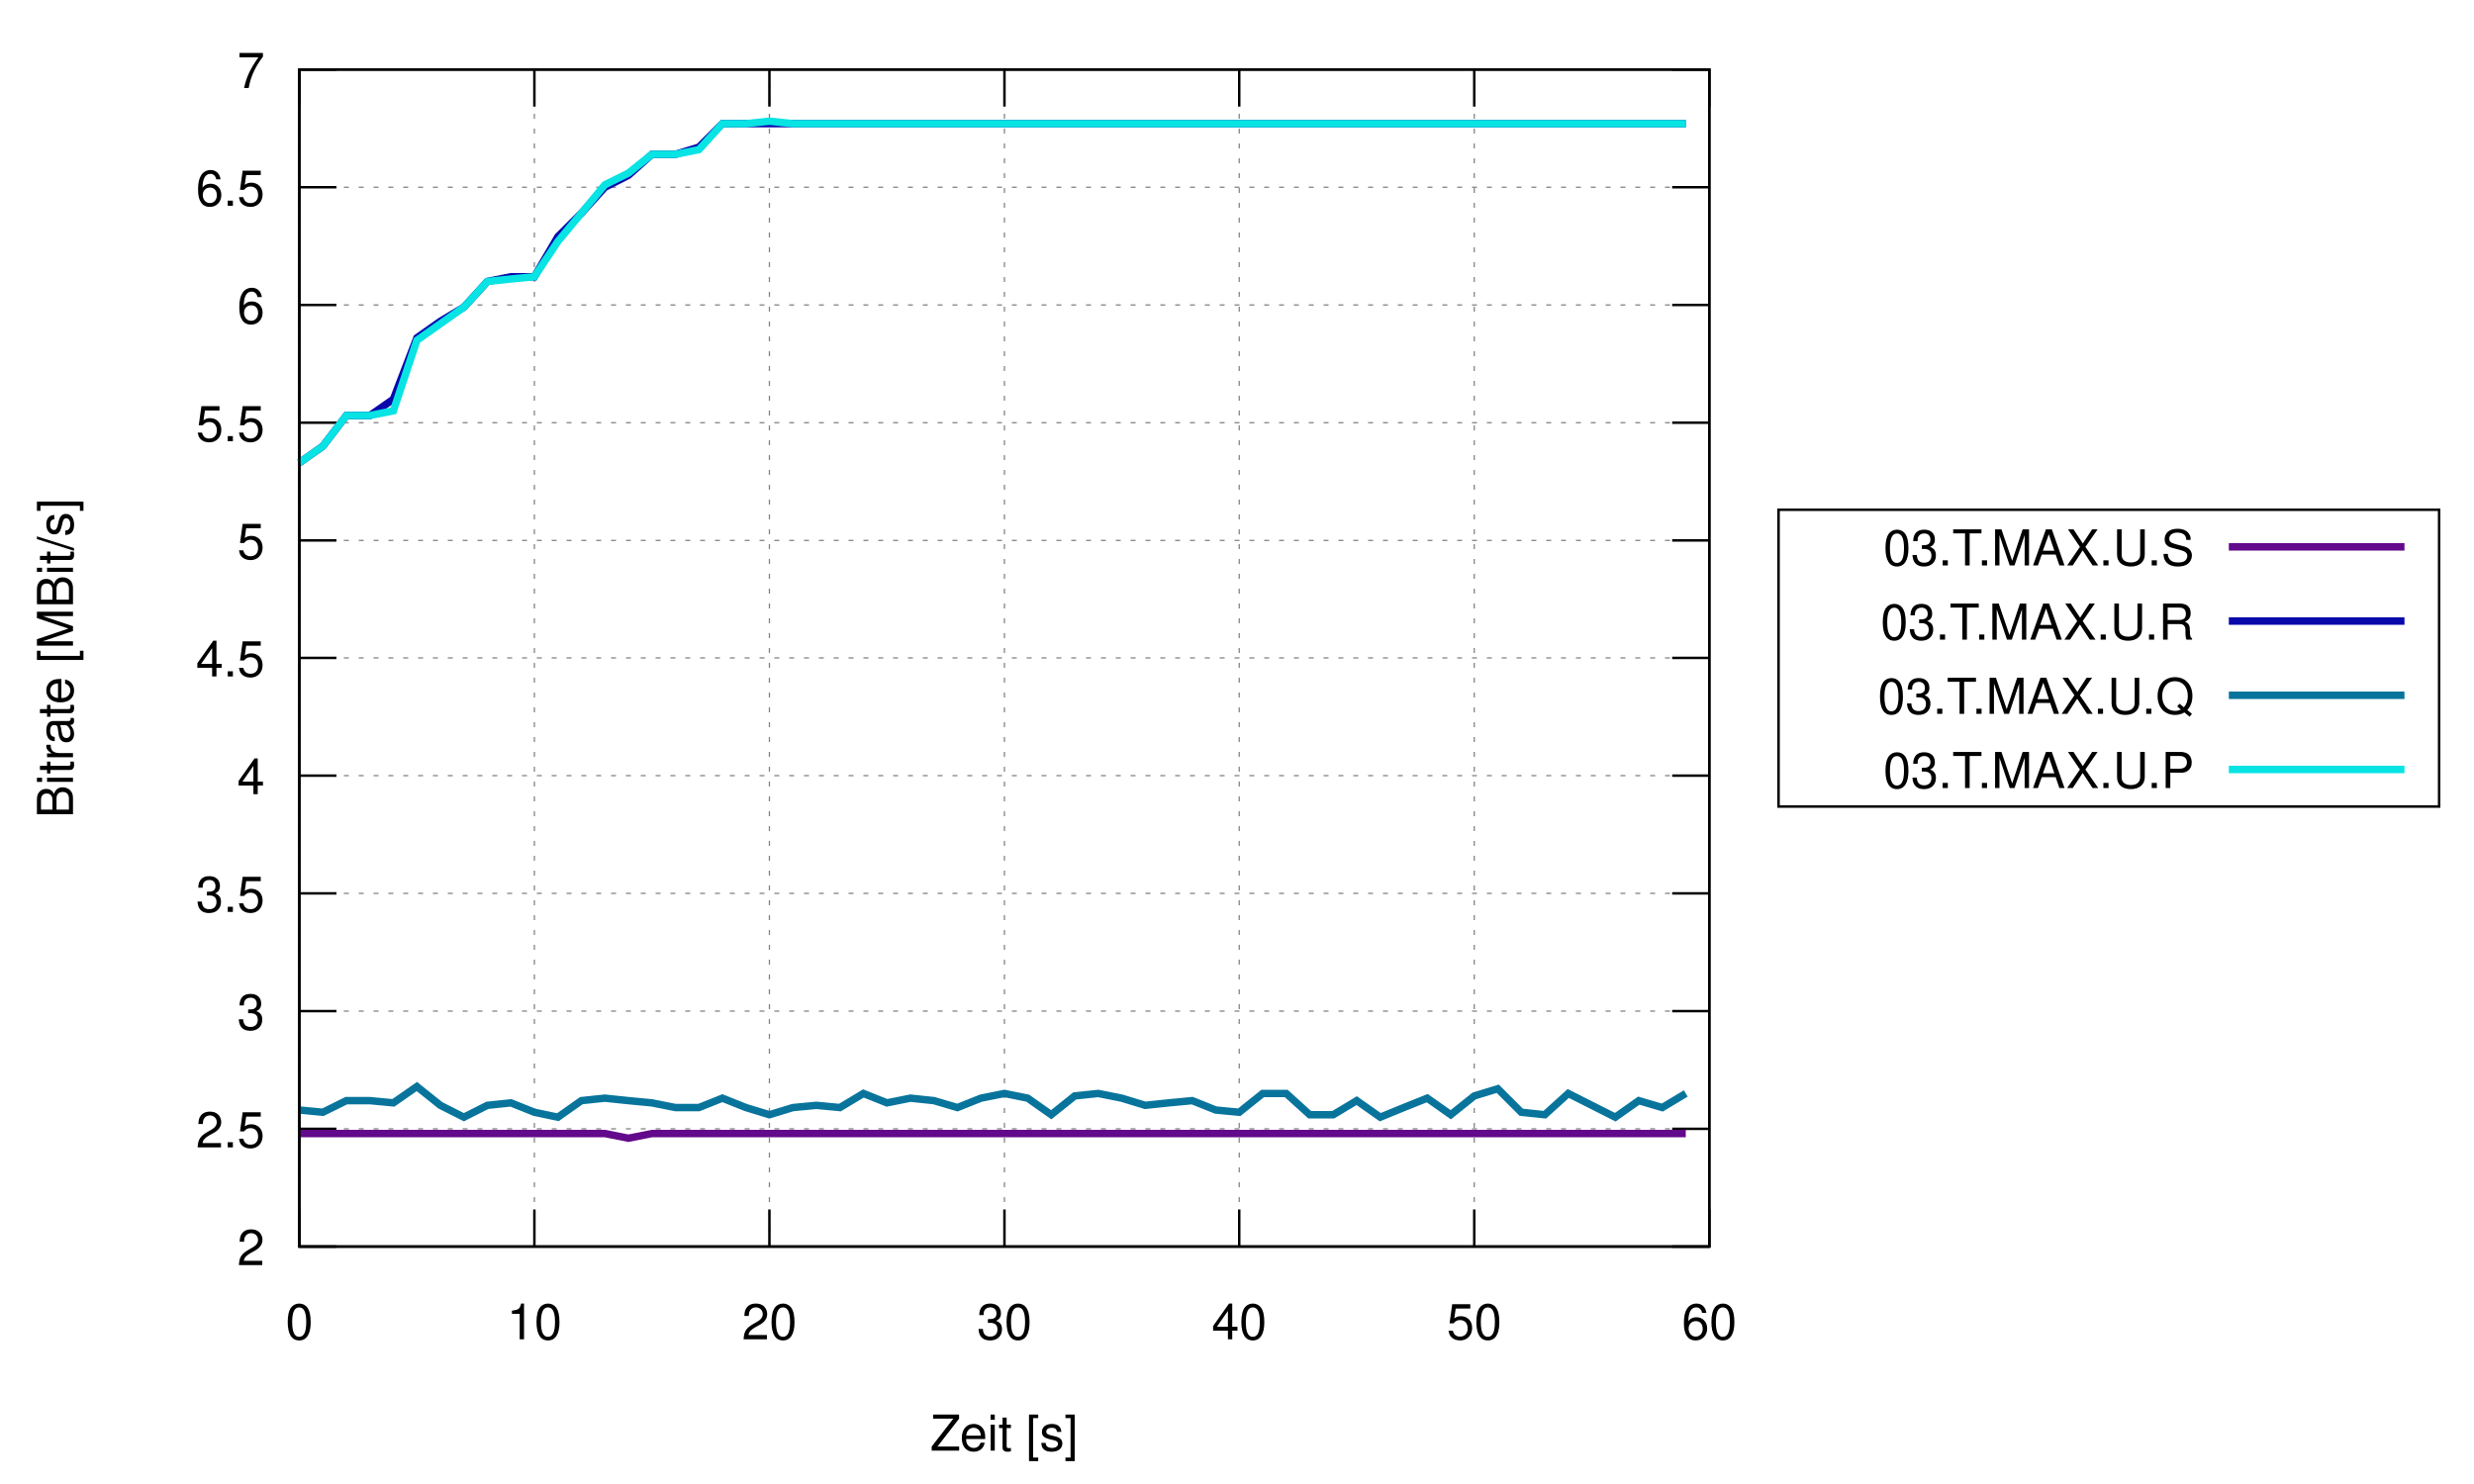
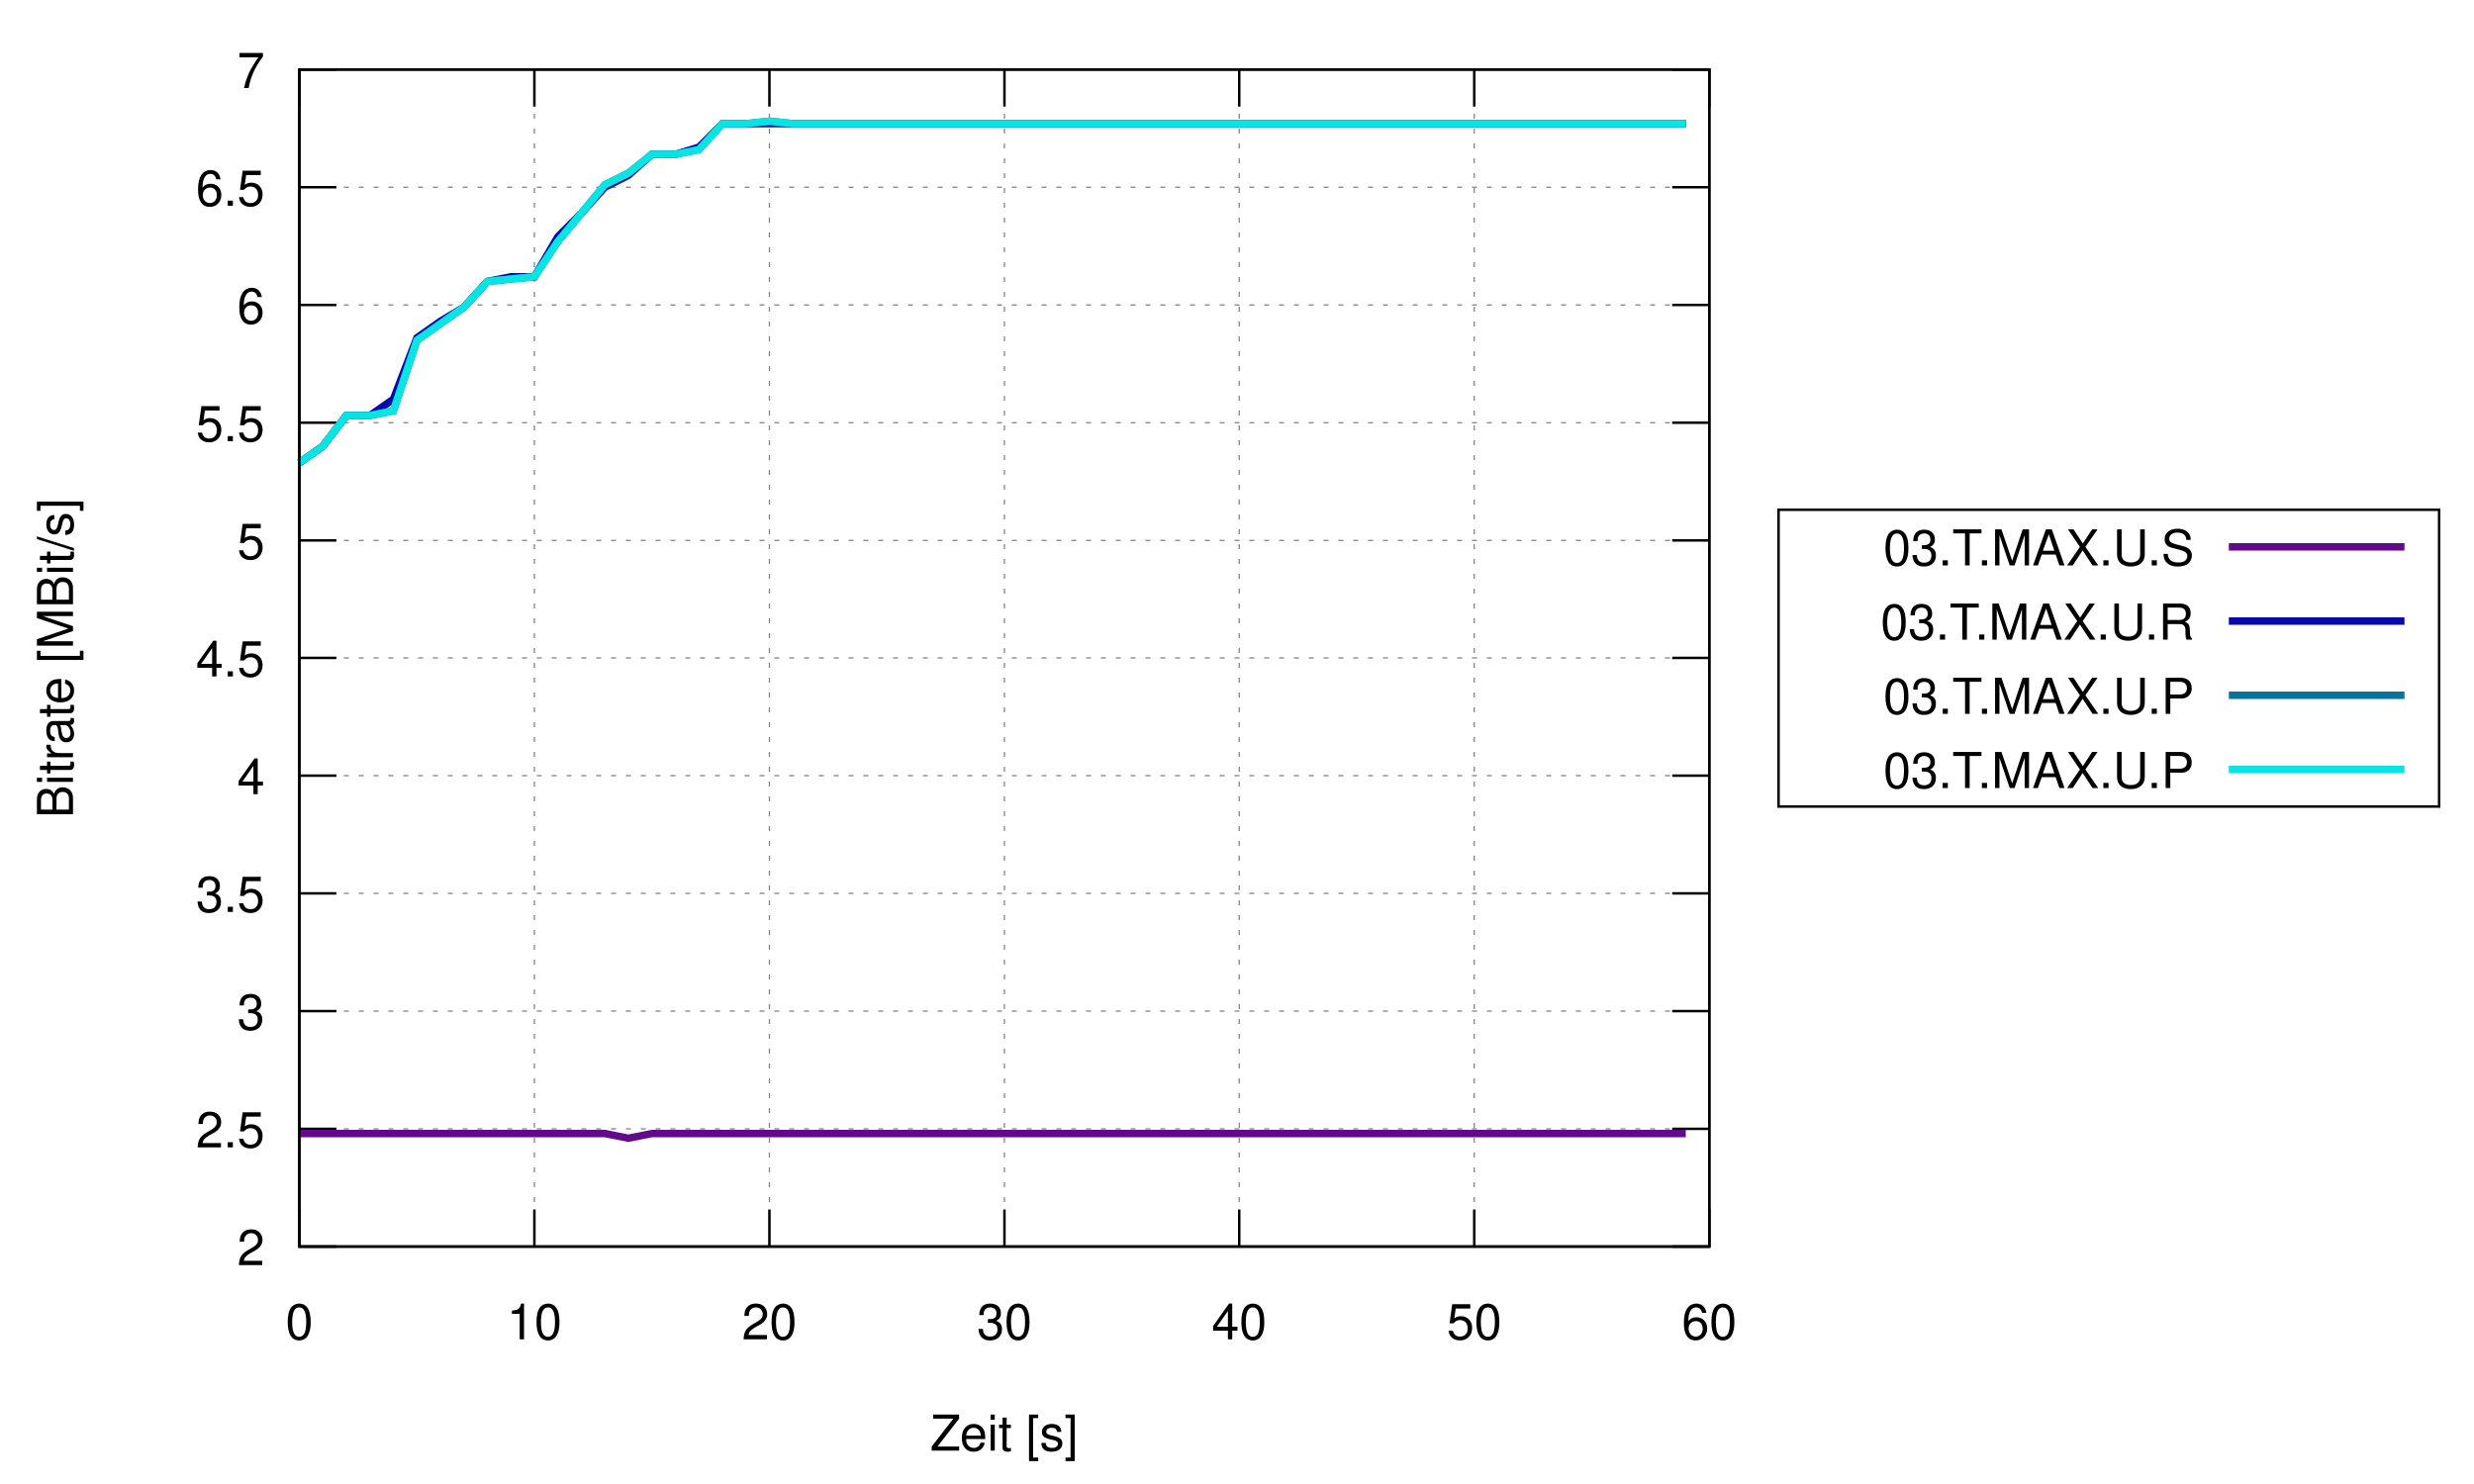
<svg xmlns="http://www.w3.org/2000/svg" xmlns:xlink="http://www.w3.org/1999/xlink" width="1000" height="600" viewBox="0 0 1000 600">
  <g id="gnuplot_canvas">
    <rect x="0" y="0" width="1000" height="600" fill="none" />
    <defs>
      <circle id="gpDot" r="0.5" stroke-width="0.5" />
      <path id="gpPt0" stroke-width="0.133" stroke="currentColor" d="M-1,0 h2 M0,-1 v2" />
      <path id="gpPt1" stroke-width="0.133" stroke="currentColor" d="M-1,-1 L1,1 M1,-1 L-1,1" />
      <path id="gpPt2" stroke-width="0.133" stroke="currentColor" d="M-1,0 L1,0 M0,-1 L0,1 M-1,-1 L1,1 M-1,1 L1,-1" />
      <rect id="gpPt3" stroke-width="0.133" stroke="currentColor" x="-1" y="-1" width="2" height="2" />
      <rect id="gpPt4" stroke-width="0.133" stroke="currentColor" fill="currentColor" x="-1" y="-1" width="2" height="2" />
      <circle id="gpPt5" stroke-width="0.133" stroke="currentColor" cx="0" cy="0" r="1" />
      <use xlink:href="#gpPt5" id="gpPt6" fill="currentColor" stroke="none" />
      <path id="gpPt7" stroke-width="0.133" stroke="currentColor" d="M0,-1.33 L-1.33,0.67 L1.33,0.67 z" />
      <use xlink:href="#gpPt7" id="gpPt8" fill="currentColor" stroke="none" />
      <use xlink:href="#gpPt7" id="gpPt9" stroke="currentColor" transform="rotate(180)" />
      <use xlink:href="#gpPt9" id="gpPt10" fill="currentColor" stroke="none" />
      <use xlink:href="#gpPt3" id="gpPt11" stroke="currentColor" transform="rotate(45)" />
      <use xlink:href="#gpPt11" id="gpPt12" fill="currentColor" stroke="none" />
      <path id="gpPt13" stroke-width="0.133" stroke="currentColor" d="M0,1.330 L1.265,0.411 L0.782,-1.067 L-0.782,-1.076 L-1.265,0.411 z" />
      <use xlink:href="#gpPt13" id="gpPt14" fill="currentColor" stroke="none" />
      <filter id="textbox" filterUnits="objectBoundingBox" x="0" y="0" height="1" width="1">
        <feFlood flood-color="white" flood-opacity="1" result="bgnd" />
        <feComposite in="SourceGraphic" in2="bgnd" operator="atop" />
      </filter>
      <filter id="greybox" filterUnits="objectBoundingBox" x="0" y="0" height="1" width="1">
        <feFlood flood-color="lightgrey" flood-opacity="1" result="grey" />
        <feComposite in="SourceGraphic" in2="grey" operator="atop" />
      </filter>
    </defs>
    <g fill="none" color="white" stroke="currentColor" stroke-width="1.00" stroke-linecap="butt" stroke-linejoin="miter">
</g>
    <g fill="none" color="black" stroke="currentColor" stroke-width="1.00" stroke-linecap="butt" stroke-linejoin="miter">
</g>
    <g fill="none" color="black" stroke="black" stroke-width="0.50" stroke-linecap="butt" stroke-linejoin="miter">
</g>
    <g fill="none" color="gray" stroke="currentColor" stroke-width="0.50" stroke-linecap="butt" stroke-linejoin="miter">
      <path stroke="gray" stroke-dasharray="2,4" class="gridline" d="M121.0,504.0 L690.9,504.0  " />
    </g>
    <g fill="none" color="gray" stroke="gray" stroke-width="1.00" stroke-linecap="butt" stroke-linejoin="miter">
</g>
    <g fill="none" color="black" stroke="currentColor" stroke-width="1.00" stroke-linecap="butt" stroke-linejoin="miter">
      <path stroke="black" d="M121.0,504.0 L136.0,504.0 M690.9,504.0 L675.9,504.0  " />
      <g transform="translate(107.0,511.5)" stroke="none" fill="black" font-family="Helvetica" font-size="20.00" text-anchor="end">
        <text>
          <tspan font-family="Helvetica"> 2</tspan>
        </text>
      </g>
    </g>
    <g fill="none" color="black" stroke="currentColor" stroke-width="1.00" stroke-linecap="butt" stroke-linejoin="miter">
</g>
    <g fill="none" color="black" stroke="black" stroke-width="0.50" stroke-linecap="butt" stroke-linejoin="miter">
</g>
    <g fill="none" color="gray" stroke="currentColor" stroke-width="0.50" stroke-linecap="butt" stroke-linejoin="miter">
      <path stroke="gray" stroke-dasharray="2,4" class="gridline" d="M121.0,456.4 L690.9,456.4  " />
    </g>
    <g fill="none" color="gray" stroke="gray" stroke-width="1.00" stroke-linecap="butt" stroke-linejoin="miter">
</g>
    <g fill="none" color="black" stroke="currentColor" stroke-width="1.00" stroke-linecap="butt" stroke-linejoin="miter">
      <path stroke="black" d="M121.0,456.4 L136.0,456.4 M690.9,456.4 L675.9,456.4  " />
      <g transform="translate(107.0,463.9)" stroke="none" fill="black" font-family="Helvetica" font-size="20.00" text-anchor="end">
        <text>
          <tspan font-family="Helvetica"> 2.5</tspan>
        </text>
      </g>
    </g>
    <g fill="none" color="black" stroke="currentColor" stroke-width="1.00" stroke-linecap="butt" stroke-linejoin="miter">
</g>
    <g fill="none" color="black" stroke="black" stroke-width="0.50" stroke-linecap="butt" stroke-linejoin="miter">
</g>
    <g fill="none" color="gray" stroke="currentColor" stroke-width="0.50" stroke-linecap="butt" stroke-linejoin="miter">
      <path stroke="gray" stroke-dasharray="2,4" class="gridline" d="M121.0,408.8 L690.9,408.8  " />
    </g>
    <g fill="none" color="gray" stroke="gray" stroke-width="1.00" stroke-linecap="butt" stroke-linejoin="miter">
</g>
    <g fill="none" color="black" stroke="currentColor" stroke-width="1.00" stroke-linecap="butt" stroke-linejoin="miter">
      <path stroke="black" d="M121.0,408.8 L136.0,408.8 M690.9,408.8 L675.9,408.8  " />
      <g transform="translate(107.0,416.3)" stroke="none" fill="black" font-family="Helvetica" font-size="20.00" text-anchor="end">
        <text>
          <tspan font-family="Helvetica"> 3</tspan>
        </text>
      </g>
    </g>
    <g fill="none" color="black" stroke="currentColor" stroke-width="1.00" stroke-linecap="butt" stroke-linejoin="miter">
</g>
    <g fill="none" color="black" stroke="black" stroke-width="0.50" stroke-linecap="butt" stroke-linejoin="miter">
</g>
    <g fill="none" color="gray" stroke="currentColor" stroke-width="0.50" stroke-linecap="butt" stroke-linejoin="miter">
      <path stroke="gray" stroke-dasharray="2,4" class="gridline" d="M121.0,361.2 L690.9,361.2  " />
    </g>
    <g fill="none" color="gray" stroke="gray" stroke-width="1.00" stroke-linecap="butt" stroke-linejoin="miter">
</g>
    <g fill="none" color="black" stroke="currentColor" stroke-width="1.00" stroke-linecap="butt" stroke-linejoin="miter">
      <path stroke="black" d="M121.0,361.2 L136.0,361.2 M690.9,361.2 L675.9,361.2  " />
      <g transform="translate(107.0,368.7)" stroke="none" fill="black" font-family="Helvetica" font-size="20.00" text-anchor="end">
        <text>
          <tspan font-family="Helvetica"> 3.5</tspan>
        </text>
      </g>
    </g>
    <g fill="none" color="black" stroke="currentColor" stroke-width="1.00" stroke-linecap="butt" stroke-linejoin="miter">
</g>
    <g fill="none" color="black" stroke="black" stroke-width="0.50" stroke-linecap="butt" stroke-linejoin="miter">
</g>
    <g fill="none" color="gray" stroke="currentColor" stroke-width="0.50" stroke-linecap="butt" stroke-linejoin="miter">
      <path stroke="gray" stroke-dasharray="2,4" class="gridline" d="M121.0,313.6 L690.9,313.6  " />
    </g>
    <g fill="none" color="gray" stroke="gray" stroke-width="1.00" stroke-linecap="butt" stroke-linejoin="miter">
</g>
    <g fill="none" color="black" stroke="currentColor" stroke-width="1.00" stroke-linecap="butt" stroke-linejoin="miter">
      <path stroke="black" d="M121.0,313.6 L136.0,313.6 M690.9,313.6 L675.9,313.6  " />
      <g transform="translate(107.0,321.1)" stroke="none" fill="black" font-family="Helvetica" font-size="20.00" text-anchor="end">
        <text>
          <tspan font-family="Helvetica"> 4</tspan>
        </text>
      </g>
    </g>
    <g fill="none" color="black" stroke="currentColor" stroke-width="1.00" stroke-linecap="butt" stroke-linejoin="miter">
</g>
    <g fill="none" color="black" stroke="black" stroke-width="0.50" stroke-linecap="butt" stroke-linejoin="miter">
</g>
    <g fill="none" color="gray" stroke="currentColor" stroke-width="0.50" stroke-linecap="butt" stroke-linejoin="miter">
      <path stroke="gray" stroke-dasharray="2,4" class="gridline" d="M121.0,266.0 L690.9,266.0  " />
    </g>
    <g fill="none" color="gray" stroke="gray" stroke-width="1.00" stroke-linecap="butt" stroke-linejoin="miter">
</g>
    <g fill="none" color="black" stroke="currentColor" stroke-width="1.00" stroke-linecap="butt" stroke-linejoin="miter">
      <path stroke="black" d="M121.0,266.0 L136.0,266.0 M690.9,266.0 L675.9,266.0  " />
      <g transform="translate(107.0,273.5)" stroke="none" fill="black" font-family="Helvetica" font-size="20.00" text-anchor="end">
        <text>
          <tspan font-family="Helvetica"> 4.5</tspan>
        </text>
      </g>
    </g>
    <g fill="none" color="black" stroke="currentColor" stroke-width="1.00" stroke-linecap="butt" stroke-linejoin="miter">
</g>
    <g fill="none" color="black" stroke="black" stroke-width="0.50" stroke-linecap="butt" stroke-linejoin="miter">
</g>
    <g fill="none" color="gray" stroke="currentColor" stroke-width="0.50" stroke-linecap="butt" stroke-linejoin="miter">
      <path stroke="gray" stroke-dasharray="2,4" class="gridline" d="M121.0,218.5 L690.9,218.5  " />
    </g>
    <g fill="none" color="gray" stroke="gray" stroke-width="1.00" stroke-linecap="butt" stroke-linejoin="miter">
</g>
    <g fill="none" color="black" stroke="currentColor" stroke-width="1.00" stroke-linecap="butt" stroke-linejoin="miter">
      <path stroke="black" d="M121.0,218.5 L136.0,218.5 M690.9,218.5 L675.9,218.5  " />
      <g transform="translate(107.0,226.0)" stroke="none" fill="black" font-family="Helvetica" font-size="20.00" text-anchor="end">
        <text>
          <tspan font-family="Helvetica"> 5</tspan>
        </text>
      </g>
    </g>
    <g fill="none" color="black" stroke="currentColor" stroke-width="1.00" stroke-linecap="butt" stroke-linejoin="miter">
</g>
    <g fill="none" color="black" stroke="black" stroke-width="0.50" stroke-linecap="butt" stroke-linejoin="miter">
</g>
    <g fill="none" color="gray" stroke="currentColor" stroke-width="0.50" stroke-linecap="butt" stroke-linejoin="miter">
      <path stroke="gray" stroke-dasharray="2,4" class="gridline" d="M121.0,170.9 L690.9,170.9  " />
    </g>
    <g fill="none" color="gray" stroke="gray" stroke-width="1.00" stroke-linecap="butt" stroke-linejoin="miter">
</g>
    <g fill="none" color="black" stroke="currentColor" stroke-width="1.00" stroke-linecap="butt" stroke-linejoin="miter">
      <path stroke="black" d="M121.0,170.9 L136.0,170.9 M690.9,170.9 L675.9,170.9  " />
      <g transform="translate(107.0,178.4)" stroke="none" fill="black" font-family="Helvetica" font-size="20.00" text-anchor="end">
        <text>
          <tspan font-family="Helvetica"> 5.5</tspan>
        </text>
      </g>
    </g>
    <g fill="none" color="black" stroke="currentColor" stroke-width="1.00" stroke-linecap="butt" stroke-linejoin="miter">
</g>
    <g fill="none" color="black" stroke="black" stroke-width="0.50" stroke-linecap="butt" stroke-linejoin="miter">
</g>
    <g fill="none" color="gray" stroke="currentColor" stroke-width="0.50" stroke-linecap="butt" stroke-linejoin="miter">
      <path stroke="gray" stroke-dasharray="2,4" class="gridline" d="M121.0,123.3 L690.9,123.3  " />
    </g>
    <g fill="none" color="gray" stroke="gray" stroke-width="1.00" stroke-linecap="butt" stroke-linejoin="miter">
</g>
    <g fill="none" color="black" stroke="currentColor" stroke-width="1.00" stroke-linecap="butt" stroke-linejoin="miter">
      <path stroke="black" d="M121.0,123.3 L136.0,123.3 M690.9,123.3 L675.9,123.3  " />
      <g transform="translate(107.0,130.8)" stroke="none" fill="black" font-family="Helvetica" font-size="20.00" text-anchor="end">
        <text>
          <tspan font-family="Helvetica"> 6</tspan>
        </text>
      </g>
    </g>
    <g fill="none" color="black" stroke="currentColor" stroke-width="1.00" stroke-linecap="butt" stroke-linejoin="miter">
</g>
    <g fill="none" color="black" stroke="black" stroke-width="0.50" stroke-linecap="butt" stroke-linejoin="miter">
</g>
    <g fill="none" color="gray" stroke="currentColor" stroke-width="0.50" stroke-linecap="butt" stroke-linejoin="miter">
      <path stroke="gray" stroke-dasharray="2,4" class="gridline" d="M121.0,75.7 L690.9,75.7  " />
    </g>
    <g fill="none" color="gray" stroke="gray" stroke-width="1.00" stroke-linecap="butt" stroke-linejoin="miter">
</g>
    <g fill="none" color="black" stroke="currentColor" stroke-width="1.00" stroke-linecap="butt" stroke-linejoin="miter">
      <path stroke="black" d="M121.0,75.7 L136.0,75.7 M690.9,75.7 L675.9,75.7  " />
      <g transform="translate(107.0,83.2)" stroke="none" fill="black" font-family="Helvetica" font-size="20.00" text-anchor="end">
        <text>
          <tspan font-family="Helvetica"> 6.5</tspan>
        </text>
      </g>
    </g>
    <g fill="none" color="black" stroke="currentColor" stroke-width="1.00" stroke-linecap="butt" stroke-linejoin="miter">
</g>
    <g fill="none" color="black" stroke="black" stroke-width="0.50" stroke-linecap="butt" stroke-linejoin="miter">
</g>
    <g fill="none" color="gray" stroke="currentColor" stroke-width="0.50" stroke-linecap="butt" stroke-linejoin="miter">
      <path stroke="gray" stroke-dasharray="2,4" class="gridline" d="M121.0,28.1 L690.9,28.1  " />
    </g>
    <g fill="none" color="gray" stroke="gray" stroke-width="1.00" stroke-linecap="butt" stroke-linejoin="miter">
</g>
    <g fill="none" color="black" stroke="currentColor" stroke-width="1.00" stroke-linecap="butt" stroke-linejoin="miter">
      <path stroke="black" d="M121.0,28.1 L136.0,28.1 M690.9,28.1 L675.9,28.1  " />
      <g transform="translate(107.0,35.6)" stroke="none" fill="black" font-family="Helvetica" font-size="20.00" text-anchor="end">
        <text>
          <tspan font-family="Helvetica"> 7</tspan>
        </text>
      </g>
    </g>
    <g fill="none" color="black" stroke="currentColor" stroke-width="1.00" stroke-linecap="butt" stroke-linejoin="miter">
</g>
    <g fill="none" color="black" stroke="black" stroke-width="0.50" stroke-linecap="butt" stroke-linejoin="miter">
</g>
    <g fill="none" color="gray" stroke="currentColor" stroke-width="0.50" stroke-linecap="butt" stroke-linejoin="miter">
      <path stroke="gray" stroke-dasharray="2,4" class="gridline" d="M121.0,504.0 L121.0,28.1  " />
    </g>
    <g fill="none" color="gray" stroke="gray" stroke-width="1.00" stroke-linecap="butt" stroke-linejoin="miter">
</g>
    <g fill="none" color="black" stroke="currentColor" stroke-width="1.00" stroke-linecap="butt" stroke-linejoin="miter">
      <path stroke="black" d="M121.0,504.0 L121.0,489.0 M121.0,28.1 L121.0,43.1  " />
      <g transform="translate(121.0,541.5)" stroke="none" fill="black" font-family="Helvetica" font-size="20.00" text-anchor="middle">
        <text>
          <tspan font-family="Helvetica"> 0</tspan>
        </text>
      </g>
    </g>
    <g fill="none" color="black" stroke="currentColor" stroke-width="1.00" stroke-linecap="butt" stroke-linejoin="miter">
</g>
    <g fill="none" color="black" stroke="black" stroke-width="0.50" stroke-linecap="butt" stroke-linejoin="miter">
</g>
    <g fill="none" color="gray" stroke="currentColor" stroke-width="0.50" stroke-linecap="butt" stroke-linejoin="miter">
      <path stroke="gray" stroke-dasharray="2,4" class="gridline" d="M216.0,504.0 L216.0,28.1  " />
    </g>
    <g fill="none" color="gray" stroke="gray" stroke-width="1.00" stroke-linecap="butt" stroke-linejoin="miter">
</g>
    <g fill="none" color="black" stroke="currentColor" stroke-width="1.00" stroke-linecap="butt" stroke-linejoin="miter">
      <path stroke="black" d="M216.0,504.0 L216.0,489.0 M216.0,28.1 L216.0,43.1  " />
      <g transform="translate(216.0,541.5)" stroke="none" fill="black" font-family="Helvetica" font-size="20.00" text-anchor="middle">
        <text>
          <tspan font-family="Helvetica"> 10</tspan>
        </text>
      </g>
    </g>
    <g fill="none" color="black" stroke="currentColor" stroke-width="1.00" stroke-linecap="butt" stroke-linejoin="miter">
</g>
    <g fill="none" color="black" stroke="black" stroke-width="0.50" stroke-linecap="butt" stroke-linejoin="miter">
</g>
    <g fill="none" color="gray" stroke="currentColor" stroke-width="0.50" stroke-linecap="butt" stroke-linejoin="miter">
      <path stroke="gray" stroke-dasharray="2,4" class="gridline" d="M311.0,504.0 L311.0,28.1  " />
    </g>
    <g fill="none" color="gray" stroke="gray" stroke-width="1.00" stroke-linecap="butt" stroke-linejoin="miter">
</g>
    <g fill="none" color="black" stroke="currentColor" stroke-width="1.00" stroke-linecap="butt" stroke-linejoin="miter">
      <path stroke="black" d="M311.0,504.0 L311.0,489.0 M311.0,28.1 L311.0,43.1  " />
      <g transform="translate(311.0,541.5)" stroke="none" fill="black" font-family="Helvetica" font-size="20.00" text-anchor="middle">
        <text>
          <tspan font-family="Helvetica"> 20</tspan>
        </text>
      </g>
    </g>
    <g fill="none" color="black" stroke="currentColor" stroke-width="1.00" stroke-linecap="butt" stroke-linejoin="miter">
</g>
    <g fill="none" color="black" stroke="black" stroke-width="0.50" stroke-linecap="butt" stroke-linejoin="miter">
</g>
    <g fill="none" color="gray" stroke="currentColor" stroke-width="0.50" stroke-linecap="butt" stroke-linejoin="miter">
      <path stroke="gray" stroke-dasharray="2,4" class="gridline" d="M406.0,504.0 L406.0,28.1  " />
    </g>
    <g fill="none" color="gray" stroke="gray" stroke-width="1.00" stroke-linecap="butt" stroke-linejoin="miter">
</g>
    <g fill="none" color="black" stroke="currentColor" stroke-width="1.00" stroke-linecap="butt" stroke-linejoin="miter">
      <path stroke="black" d="M406.0,504.0 L406.0,489.0 M406.0,28.1 L406.0,43.1  " />
      <g transform="translate(406.0,541.5)" stroke="none" fill="black" font-family="Helvetica" font-size="20.00" text-anchor="middle">
        <text>
          <tspan font-family="Helvetica"> 30</tspan>
        </text>
      </g>
    </g>
    <g fill="none" color="black" stroke="currentColor" stroke-width="1.00" stroke-linecap="butt" stroke-linejoin="miter">
</g>
    <g fill="none" color="black" stroke="black" stroke-width="0.50" stroke-linecap="butt" stroke-linejoin="miter">
</g>
    <g fill="none" color="gray" stroke="currentColor" stroke-width="0.50" stroke-linecap="butt" stroke-linejoin="miter">
      <path stroke="gray" stroke-dasharray="2,4" class="gridline" d="M500.9,504.0 L500.9,28.1  " />
    </g>
    <g fill="none" color="gray" stroke="gray" stroke-width="1.00" stroke-linecap="butt" stroke-linejoin="miter">
</g>
    <g fill="none" color="black" stroke="currentColor" stroke-width="1.00" stroke-linecap="butt" stroke-linejoin="miter">
      <path stroke="black" d="M500.9,504.0 L500.9,489.0 M500.9,28.1 L500.9,43.1  " />
      <g transform="translate(500.9,541.5)" stroke="none" fill="black" font-family="Helvetica" font-size="20.00" text-anchor="middle">
        <text>
          <tspan font-family="Helvetica"> 40</tspan>
        </text>
      </g>
    </g>
    <g fill="none" color="black" stroke="currentColor" stroke-width="1.00" stroke-linecap="butt" stroke-linejoin="miter">
</g>
    <g fill="none" color="black" stroke="black" stroke-width="0.50" stroke-linecap="butt" stroke-linejoin="miter">
</g>
    <g fill="none" color="gray" stroke="currentColor" stroke-width="0.50" stroke-linecap="butt" stroke-linejoin="miter">
      <path stroke="gray" stroke-dasharray="2,4" class="gridline" d="M595.9,504.0 L595.9,28.1  " />
    </g>
    <g fill="none" color="gray" stroke="gray" stroke-width="1.00" stroke-linecap="butt" stroke-linejoin="miter">
</g>
    <g fill="none" color="black" stroke="currentColor" stroke-width="1.00" stroke-linecap="butt" stroke-linejoin="miter">
      <path stroke="black" d="M595.9,504.0 L595.9,489.0 M595.9,28.1 L595.9,43.1  " />
      <g transform="translate(595.9,541.5)" stroke="none" fill="black" font-family="Helvetica" font-size="20.00" text-anchor="middle">
        <text>
          <tspan font-family="Helvetica"> 50</tspan>
        </text>
      </g>
    </g>
    <g fill="none" color="black" stroke="currentColor" stroke-width="1.00" stroke-linecap="butt" stroke-linejoin="miter">
</g>
    <g fill="none" color="black" stroke="black" stroke-width="0.50" stroke-linecap="butt" stroke-linejoin="miter">
</g>
    <g fill="none" color="gray" stroke="currentColor" stroke-width="0.50" stroke-linecap="butt" stroke-linejoin="miter">
      <path stroke="gray" stroke-dasharray="2,4" class="gridline" d="M690.9,504.0 L690.9,28.1  " />
    </g>
    <g fill="none" color="gray" stroke="gray" stroke-width="1.00" stroke-linecap="butt" stroke-linejoin="miter">
</g>
    <g fill="none" color="black" stroke="currentColor" stroke-width="1.00" stroke-linecap="butt" stroke-linejoin="miter">
      <path stroke="black" d="M690.9,504.0 L690.9,489.0 M690.9,28.1 L690.9,43.1  " />
      <g transform="translate(690.9,541.5)" stroke="none" fill="black" font-family="Helvetica" font-size="20.00" text-anchor="middle">
        <text>
          <tspan font-family="Helvetica"> 60</tspan>
        </text>
      </g>
    </g>
    <g fill="none" color="black" stroke="currentColor" stroke-width="1.00" stroke-linecap="butt" stroke-linejoin="miter">
</g>
    <g fill="none" color="black" stroke="currentColor" stroke-width="1.00" stroke-linecap="butt" stroke-linejoin="miter">
      <path stroke="black" d="M121.0,28.1 L121.0,504.0 L690.9,504.0 L690.9,28.1 L121.0,28.1 Z  " />
    </g>
    <g fill="none" color="black" stroke="currentColor" stroke-width="1.00" stroke-linecap="butt" stroke-linejoin="miter">
      <g transform="translate(29.5,266.1) rotate(270)" stroke="none" fill="black" font-family="Helvetica" font-size="20.00" text-anchor="middle">
        <text>
          <tspan font-family="Helvetica">Bitrate [MBit/s]</tspan>
        </text>
      </g>
    </g>
    <g fill="none" color="black" stroke="currentColor" stroke-width="1.00" stroke-linecap="butt" stroke-linejoin="miter">
      <g transform="translate(405.9,586.5)" stroke="none" fill="black" font-family="Helvetica" font-size="20.00" text-anchor="middle">
        <text>
          <tspan font-family="Helvetica">Zeit [s]</tspan>
        </text>
      </g>
    </g>
    <g fill="none" color="black" stroke="currentColor" stroke-width="1.00" stroke-linecap="butt" stroke-linejoin="miter">
</g>
    <g fill="none" color="black" stroke="currentColor" stroke-width="1.00" stroke-linecap="butt" stroke-linejoin="miter">
      <path stroke="black" d="M718.9,326.1 L718.9,206.1 L985.9,206.1 L985.9,326.1 L718.9,326.1 Z  " />
    </g>
    <g id="gnuplot_plot_1">
      <g fill="none" color="white" stroke="black" stroke-width="3.00" stroke-linecap="butt" stroke-linejoin="miter">
</g>
      <g fill="none" color="black" stroke="currentColor" stroke-width="3.00" stroke-linecap="butt" stroke-linejoin="miter">
        <g transform="translate(886.9,228.6)" stroke="none" fill="black" font-family="Helvetica" font-size="20.00" text-anchor="end">
          <text>
            <tspan font-family="Helvetica">03.T.MAX.U.S</tspan>
          </text>
        </g>
      </g>
      <g fill="none" color="black" stroke="currentColor" stroke-width="3.00" stroke-linecap="butt" stroke-linejoin="miter">
        <path stroke="rgb( 99,   9, 139)" d="M900.9,221.1 L971.9,221.1 M121.0,458.3 L130.5,458.3 L140.0,458.3 L149.5,458.3 L159.0,458.3 L168.5,458.3   L178.0,458.3 L187.5,458.3 L197.0,458.3 L206.5,458.3 L216.0,458.3 L225.5,458.3 L235.0,458.3 L244.5,458.3   L254.0,460.2 L263.5,458.3 L273.0,458.3 L282.5,458.3 L292.0,458.3 L301.5,458.3 L311.0,458.3 L320.5,458.3   L330.0,458.3 L339.5,458.3 L349.0,458.3 L358.5,458.3 L368.0,458.3 L377.5,458.3 L387.0,458.3 L396.5,458.3   L406.0,458.3 L415.4,458.3 L424.9,458.3 L434.4,458.3 L443.9,458.3 L453.4,458.3 L462.9,458.3 L472.4,458.3   L481.9,458.3 L491.4,458.3 L500.9,458.3 L510.4,458.3 L519.9,458.3 L529.4,458.3 L538.9,458.3 L548.4,458.3   L557.9,458.3 L567.4,458.3 L576.9,458.3 L586.4,458.3 L595.9,458.3 L605.4,458.3 L614.9,458.3 L624.4,458.3   L633.9,458.3 L643.4,458.3 L652.9,458.3 L662.4,458.3 L671.9,458.3 L681.4,458.3  " />
      </g>
    </g>
    <g id="gnuplot_plot_2">
      <g fill="none" color="black" stroke="currentColor" stroke-width="3.00" stroke-linecap="butt" stroke-linejoin="miter">
        <g transform="translate(886.9,258.6)" stroke="none" fill="black" font-family="Helvetica" font-size="20.00" text-anchor="end">
          <text>
            <tspan font-family="Helvetica">03.T.MAX.U.R</tspan>
          </text>
        </g>
      </g>
      <g fill="none" color="black" stroke="currentColor" stroke-width="3.00" stroke-linecap="butt" stroke-linejoin="miter">
        <path stroke="rgb(  8,   8, 171)" d="M900.9,251.1 L971.9,251.1 M121.0,187.1 L130.5,180.4 L140.0,168.0 L149.5,168.0 L159.0,161.4 L168.5,136.6   L178.0,129.9 L187.5,124.2 L197.0,113.8 L206.5,111.9 L216.0,111.9 L225.5,95.7 L235.0,86.2 L244.5,75.7   L254.0,70.9 L263.5,62.4 L273.0,62.4 L282.5,59.5 L292.0,50.0 L301.5,50.0 L311.0,50.0 L320.5,50.0   L330.0,50.0 L339.5,50.0 L349.0,50.0 L358.5,50.0 L368.0,50.0 L377.5,50.0 L387.0,50.0 L396.5,50.0   L406.0,50.0 L415.4,50.0 L424.9,50.0 L434.4,50.0 L443.9,50.0 L453.4,50.0 L462.9,50.0 L472.4,50.0   L481.9,50.0 L491.4,50.0 L500.9,50.0 L510.4,50.0 L519.9,50.0 L529.4,50.0 L538.9,50.0 L548.4,50.0   L557.9,50.0 L567.4,50.0 L576.9,50.0 L586.4,50.0 L595.9,50.0 L605.4,50.0 L614.9,50.0 L624.4,50.0   L633.9,50.0 L643.4,50.0 L652.9,50.0 L662.4,50.0 L671.9,50.0 L681.4,50.0  " />
      </g>
    </g>
    <g id="gnuplot_plot_3">
      <g fill="none" color="black" stroke="currentColor" stroke-width="3.00" stroke-linecap="butt" stroke-linejoin="miter">
        <g transform="translate(886.9,288.6)" stroke="none" fill="black" font-family="Helvetica" font-size="20.00" text-anchor="end">
          <text>
-             <tspan font-family="Helvetica">03.T.MAX.U.Q</tspan>
+             <tspan font-family="Helvetica">03.T.MAX.U.P</tspan>
          </text>
        </g>
      </g>
      <g fill="none" color="black" stroke="currentColor" stroke-width="3.00" stroke-linecap="butt" stroke-linejoin="miter">
-         <path stroke="rgb(  8, 116, 156)" d="M900.9,281.1 L971.9,281.1 M121.0,448.8 L130.5,449.7 L140.0,445.0 L149.5,445.0 L159.0,445.9 L168.5,439.3   L178.0,446.9 L187.5,451.7 L197.0,446.9 L206.5,445.9 L216.0,449.7 L225.5,451.7 L235.0,445.0 L244.5,444.0   L254.0,445.0 L263.5,445.9 L273.0,447.8 L282.5,447.8 L292.0,444.0 L301.5,447.8 L311.0,450.7 L320.5,447.8   L330.0,446.9 L339.5,447.8 L349.0,442.1 L358.5,445.9 L368.0,444.0 L377.5,445.0 L387.0,447.8 L396.5,444.0   L406.0,442.1 L415.4,444.0 L424.9,450.7 L434.4,443.1 L443.9,442.1 L453.4,444.0 L462.9,446.9 L472.4,445.9   L481.9,445.0 L491.4,448.8 L500.9,449.7 L510.4,442.1 L519.9,442.1 L529.4,450.7 L538.9,450.7 L548.4,445.0   L557.9,451.7 L567.4,447.8 L576.9,444.0 L586.4,450.7 L595.9,443.1 L605.4,440.2 L614.9,449.7 L624.4,450.7   L633.9,442.1 L643.4,446.9 L652.9,451.7 L662.4,445.0 L671.9,447.8 L681.4,442.1  " />
+         <path stroke="rgb(  8, 116, 156)" d="M900.9,281.1 L971.9,281.1 M121.0,187.1 L130.5,180.4 L140.0,168.0 L149.5,168.0 L159.0,166.1 L168.5,137.6   L178.0,130.9 L187.5,124.2 L197.0,113.8 L206.5,112.8 L216.0,111.9 L225.5,97.6 L235.0,86.2 L244.5,74.7   L254.0,70.0 L263.5,62.4 L273.0,62.4 L282.5,60.5 L292.0,50.0 L301.5,50.0 L311.0,49.0 L320.5,50.0   L330.0,50.0 L339.5,50.0 L349.0,50.0 L358.5,50.0 L368.0,50.0 L377.5,50.0 L387.0,50.0 L396.5,50.0   L406.0,50.0 L415.4,50.0 L424.9,50.0 L434.4,50.0 L443.9,50.0 L453.4,50.0 L462.9,50.0 L472.4,50.0   L481.9,50.0 L491.4,50.0 L500.9,50.0 L510.4,50.0 L519.9,50.0 L529.4,50.0 L538.9,50.0 L548.4,50.0   L557.9,50.0 L567.4,50.0 L576.9,50.0 L586.4,50.0 L595.9,50.0 L605.4,50.0 L614.9,50.0 L624.4,50.0   L633.9,50.0 L643.4,50.0 L652.9,50.0 L662.4,50.0 L671.9,50.0 L681.4,50.0  " />
      </g>
    </g>
    <g id="gnuplot_plot_4">
      <g fill="none" color="black" stroke="currentColor" stroke-width="3.00" stroke-linecap="butt" stroke-linejoin="miter">
        <g transform="translate(886.9,318.6)" stroke="none" fill="black" font-family="Helvetica" font-size="20.00" text-anchor="end">
          <text>
            <tspan font-family="Helvetica">03.T.MAX.U.P</tspan>
          </text>
        </g>
      </g>
      <g fill="none" color="black" stroke="currentColor" stroke-width="3.00" stroke-linecap="butt" stroke-linejoin="miter">
        <path stroke="rgb(  8, 227, 227)" d="M900.9,311.1 L971.9,311.1 M121.0,187.1 L130.5,180.4 L140.0,168.0 L149.5,168.0 L159.0,166.1 L168.5,137.6   L178.0,130.9 L187.5,124.2 L197.0,113.8 L206.5,112.8 L216.0,111.9 L225.5,97.6 L235.0,86.2 L244.5,74.7   L254.0,70.0 L263.5,62.4 L273.0,62.4 L282.5,60.5 L292.0,50.0 L301.5,50.0 L311.0,49.0 L320.5,50.0   L330.0,50.0 L339.5,50.0 L349.0,50.0 L358.5,50.0 L368.0,50.0 L377.5,50.0 L387.0,50.0 L396.5,50.0   L406.0,50.0 L415.4,50.0 L424.9,50.0 L434.4,50.0 L443.9,50.0 L453.4,50.0 L462.9,50.0 L472.4,50.0   L481.9,50.0 L491.4,50.0 L500.9,50.0 L510.4,50.0 L519.9,50.0 L529.4,50.0 L538.9,50.0 L548.4,50.0   L557.9,50.0 L567.4,50.0 L576.9,50.0 L586.4,50.0 L595.9,50.0 L605.4,50.0 L614.9,50.0 L624.4,50.0   L633.9,50.0 L643.4,50.0 L652.9,50.0 L662.4,50.0 L671.9,50.0 L681.4,50.0  " />
      </g>
    </g>
    <g fill="none" color="white" stroke="rgb(  8, 227, 227)" stroke-width="2.00" stroke-linecap="butt" stroke-linejoin="miter">
</g>
    <g fill="none" color="black" stroke="currentColor" stroke-width="2.00" stroke-linecap="butt" stroke-linejoin="miter">
</g>
    <g fill="none" color="black" stroke="black" stroke-width="1.00" stroke-linecap="butt" stroke-linejoin="miter">
</g>
    <g fill="none" color="black" stroke="currentColor" stroke-width="1.00" stroke-linecap="butt" stroke-linejoin="miter">
      <path stroke="black" d="M121.0,28.1 L121.0,504.0 L690.9,504.0 L690.9,28.1 L121.0,28.1 Z  " />
    </g>
    <g fill="none" color="black" stroke="currentColor" stroke-width="1.00" stroke-linecap="butt" stroke-linejoin="miter">
</g>
  </g>
</svg>
